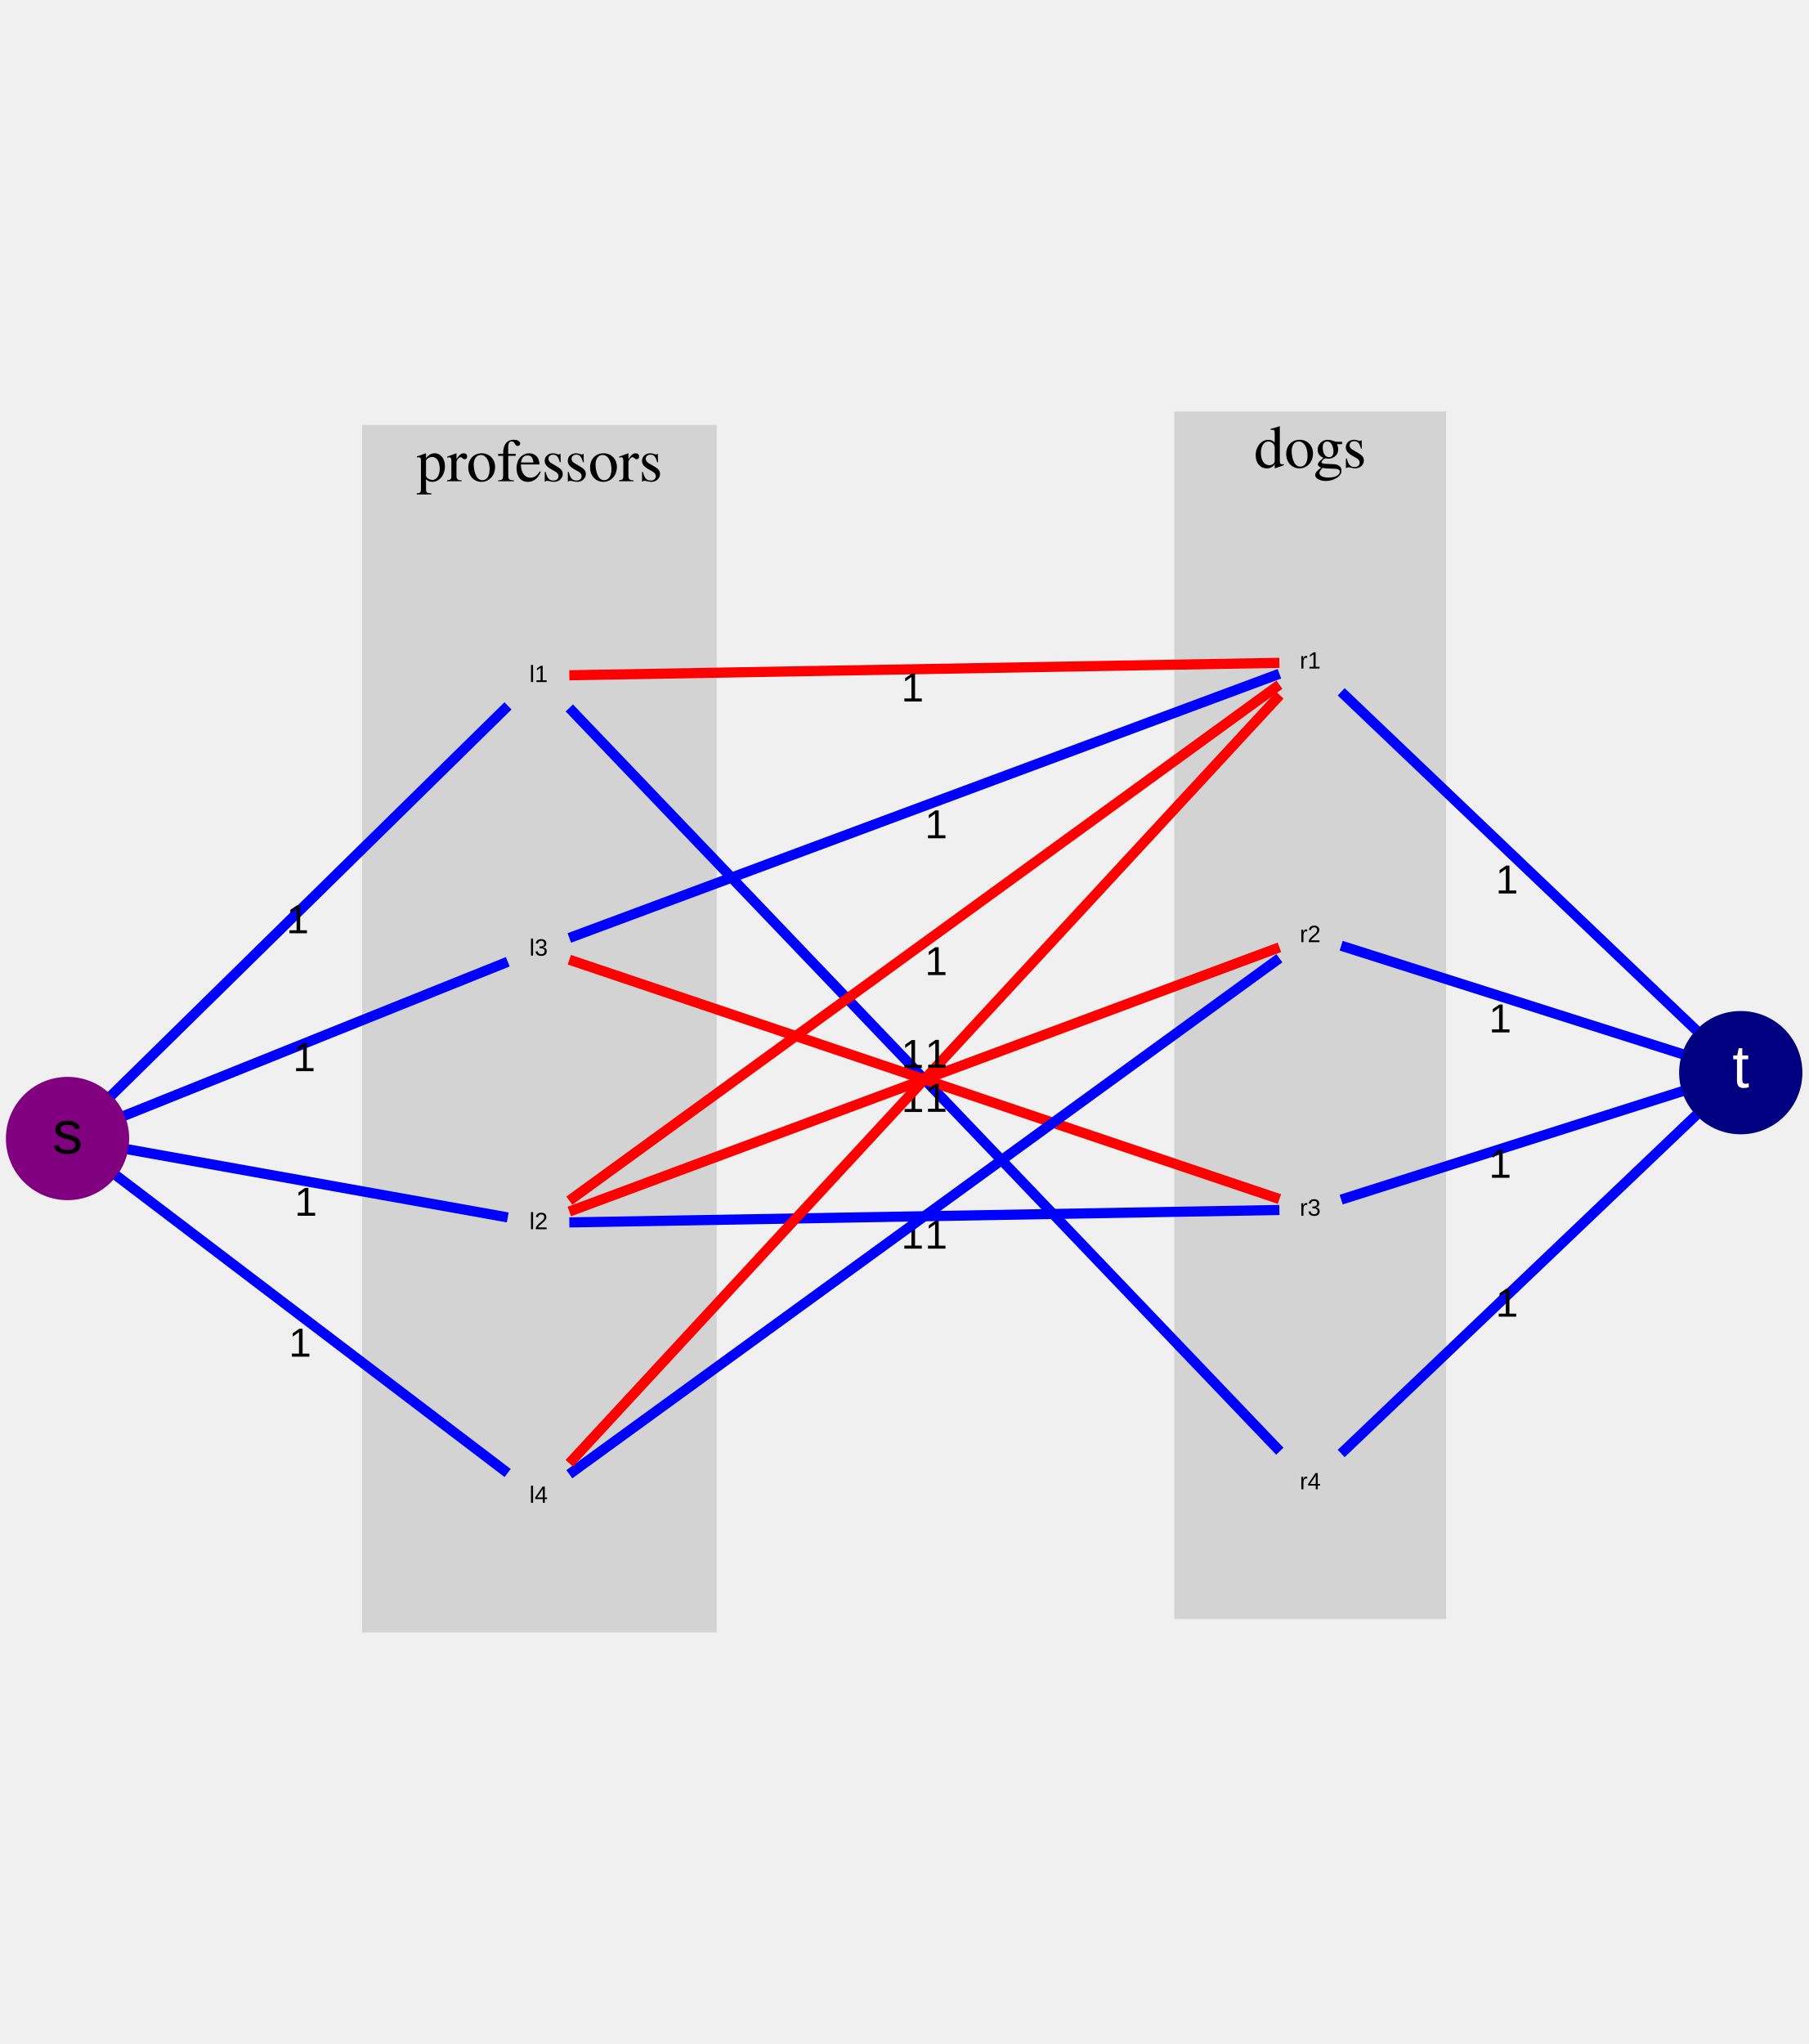
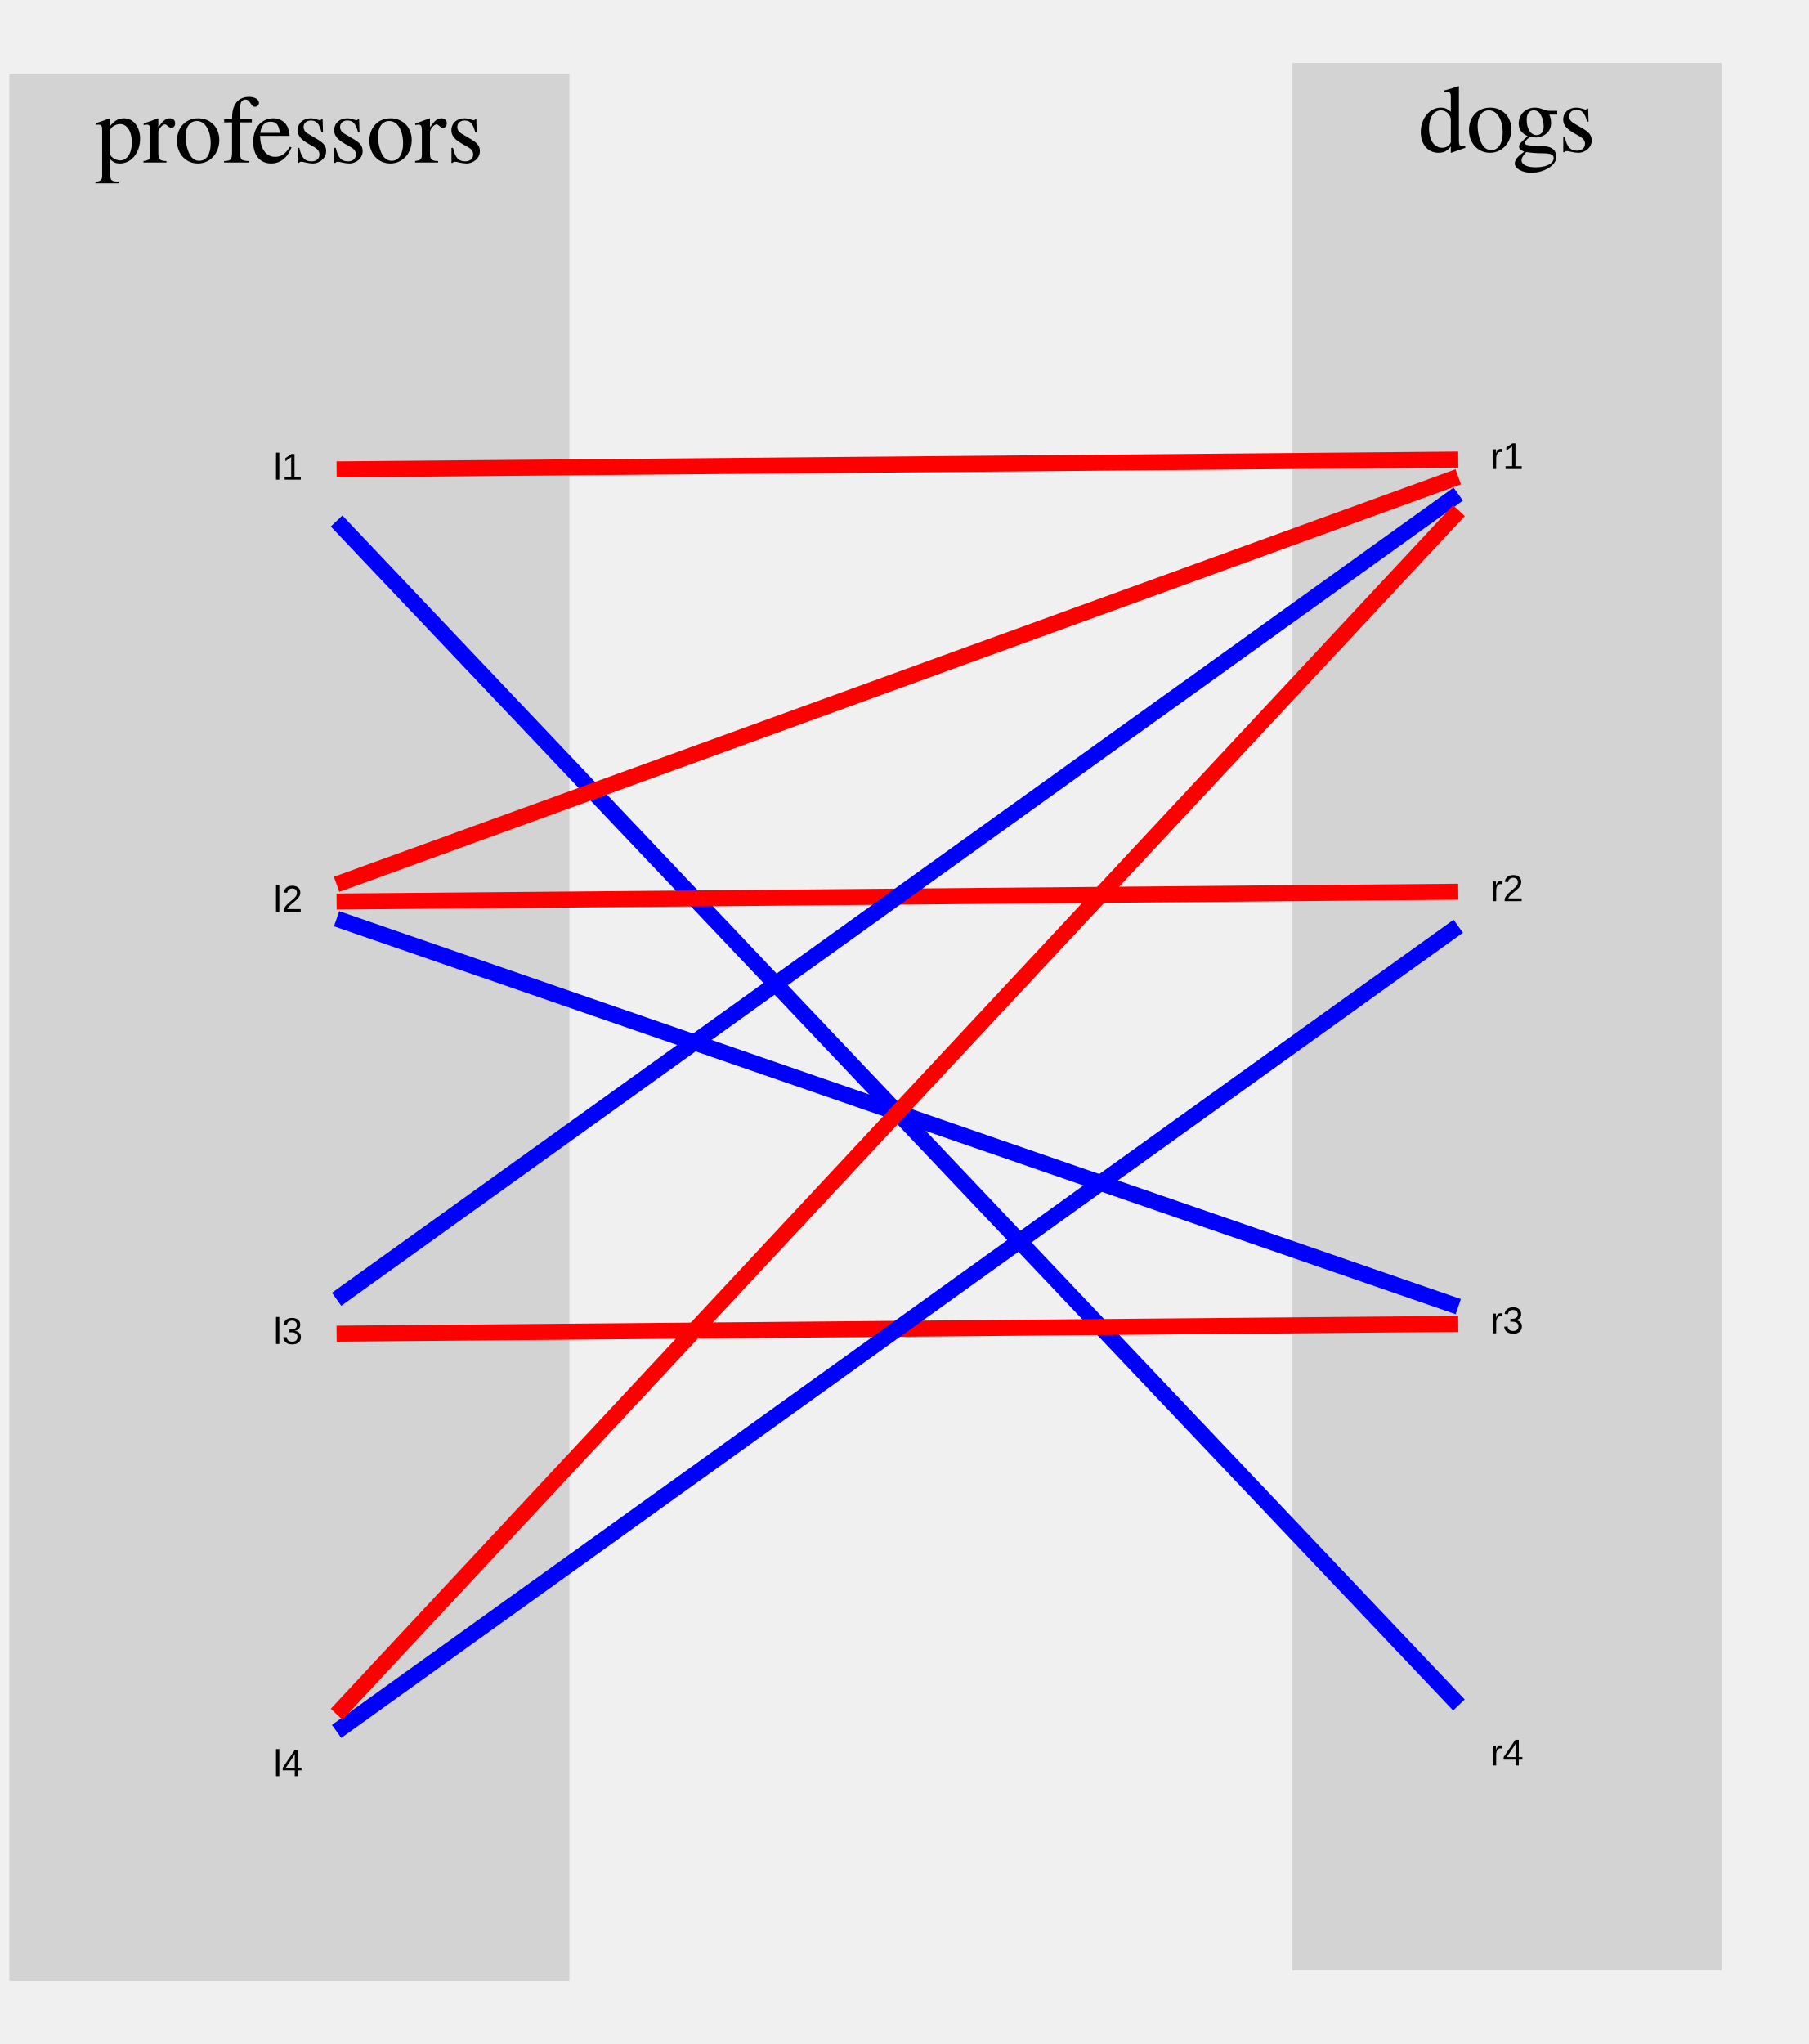
- <svg xmlns="http://www.w3.org/2000/svg" width="818.88" height="925.44" viewBox="0.00 0.00 1071.00 746.00">
-   <g id="graph0" class="graph" transform="scale(1 1) rotate(0) translate(4 742)">
+ <svg xmlns="http://www.w3.org/2000/svg" width="818.88" height="925.44" viewBox="0.00 0.00 678.00 742.00">
+   <g id="graph0" class="graph" transform="scale(1 1) rotate(0) translate(4 738)">
    <g id="clust1" class="cluster">
-       <polygon fill="lightgrey" stroke="lightgrey" points="211,-8 211,-722 420,-722 420,-8 211,-8" />
-       <text text-anchor="middle" x="315.5" y="-689.2" font-family="Times,serif" font-size="36.00">professors</text>
+       <polygon fill="lightgrey" stroke="lightgrey" points="0,-8 0,-722 209,-722 209,-8 0,-8" />
+       <text text-anchor="middle" x="104.5" y="-689.2" font-family="Times,serif" font-size="36.00">professors</text>
    </g>
    <g id="clust2" class="cluster">
-       <polygon fill="lightgrey" stroke="lightgrey" points="692,-16 692,-730 852,-730 852,-16 692,-16" />
-       <text text-anchor="middle" x="772" y="-697.2" font-family="Times,serif" font-size="36.00">dogs</text>
+       <polygon fill="lightgrey" stroke="lightgrey" points="481,-12 481,-726 641,-726 641,-12 481,-12" />
+       <text text-anchor="middle" x="561" y="-693.2" font-family="Times,serif" font-size="36.00">dogs</text>
    </g>
    <g id="node1" class="node">
-       <polygon fill="transparent" stroke="transparent" points="387,-665.5 243,-665.5 243,-664.5 387,-664.5 387,-665.5" />
+       <polygon fill="transparent" stroke="transparent" points="176,-665.5 32,-665.5 32,-664.5 176,-664.5 176,-665.5" />
    </g>
    <g id="node2" class="node">
-       <polygon fill="none" stroke="transparent" points="333,-646 297,-646 297,-502 333,-502 333,-646" />
-       <text text-anchor="middle" x="315" y="-570.3" font-family="Arial" font-size="14.00">l1</text>
+       <polygon fill="none" stroke="transparent" points="122,-646 86,-646 86,-502 122,-502 122,-646" />
+       <text text-anchor="middle" x="104" y="-570.3" font-family="Arial" font-size="14.00">l1</text>
    </g>
    <g id="node7" class="node">
-       <polygon fill="none" stroke="transparent" points="790,-492 754,-492 754,-348 790,-348 790,-492" />
-       <text text-anchor="middle" x="772" y="-416.3" font-family="Arial" font-size="14.00">r2</text>
+       <polygon fill="none" stroke="transparent" points="579,-488 543,-488 543,-344 579,-344 579,-488" />
+       <text text-anchor="middle" x="561" y="-412.3" font-family="Arial" font-size="14.00">r2</text>
    </g>
    <g id="node8" class="node">
-       <polygon fill="none" stroke="transparent" points="790,-330 754,-330 754,-186 790,-186 790,-330" />
-       <text text-anchor="middle" x="772" y="-254.3" font-family="Arial" font-size="14.00">r3</text>
+       <polygon fill="none" stroke="transparent" points="579,-326 543,-326 543,-182 579,-182 579,-326" />
+       <text text-anchor="middle" x="561" y="-250.3" font-family="Arial" font-size="14.00">r3</text>
    </g>
    <g id="node9" class="node">
-       <polygon fill="none" stroke="transparent" points="790,-654 754,-654 754,-510 790,-510 790,-654" />
-       <text text-anchor="middle" x="772" y="-578.3" font-family="Arial" font-size="14.00">r1</text>
+       <polygon fill="none" stroke="transparent" points="579,-650 543,-650 543,-506 579,-506 579,-650" />
+       <text text-anchor="middle" x="561" y="-574.3" font-family="Arial" font-size="14.00">r1</text>
+     </g>
+     <g id="edge3" class="edge">
+       <path fill="none" stroke="red" stroke-width="6" d="M122.2,-574.16C195.57,-574.8 469.28,-577.2 542.75,-577.84" />
+     </g>
+     <g id="node10" class="node">
+       <polygon fill="none" stroke="transparent" points="579,-164 543,-164 543,-20 579,-20 579,-164" />
+       <text text-anchor="middle" x="561" y="-88.3" font-family="Arial" font-size="14.00">r4</text>
+     </g>
+     <g id="edge6" class="edge">
+       <path fill="none" stroke="blue" stroke-width="6" d="M122.2,-554.81C195.66,-477.33 469.9,-188.08 543,-110.99" />
+     </g>
+     <g id="node3" class="node">
+       <polygon fill="none" stroke="transparent" points="122,-484 86,-484 86,-340 122,-340 122,-484" />
+       <text text-anchor="middle" x="104" y="-408.3" font-family="Arial" font-size="14.00">l2</text>
+     </g>
+     <g id="edge8" class="edge">
+       <path fill="none" stroke="red" stroke-width="6" d="M122.2,-412.16C195.57,-412.8 469.28,-415.2 542.75,-415.84" />
+     </g>
+     <g id="edge9" class="edge">
+       <path fill="none" stroke="blue" stroke-width="6" d="M122.2,-405.71C195.57,-380.34 469.28,-285.71 542.75,-260.31" />
+     </g>
+     <g id="edge7" class="edge">
+       <path fill="none" stroke="red" stroke-width="6" d="M122.2,-418.61C195.57,-445.26 469.28,-544.68 542.75,-571.37" />
+     </g>
+     <g id="node4" class="node">
+       <polygon fill="none" stroke="transparent" points="122,-322 86,-322 86,-178 122,-178 122,-322" />
+       <text text-anchor="middle" x="104" y="-246.3" font-family="Arial" font-size="14.00">l3</text>
+     </g>
+     <g id="edge13" class="edge">
+       <path fill="none" stroke="red" stroke-width="6" d="M122.2,-250.16C195.57,-250.8 469.28,-253.2 542.75,-253.84" />
    </g>
    <g id="edge11" class="edge">
-       <path fill="none" stroke="red" stroke-width="6" d="M333.2,-574.32C406.57,-575.6 680.28,-580.39 753.75,-581.68" />
-       <text text-anchor="middle" x="536.47" y="-558.8" font-family="Arial" font-size="24.00">1</text>
+       <path fill="none" stroke="blue" stroke-width="6" d="M122.2,-263.06C195.57,-315.72 469.28,-512.17 542.75,-564.9" />
    </g>
-     <g id="node10" class="node">
-       <polygon fill="none" stroke="transparent" points="790,-168 754,-168 754,-24 790,-24 790,-168" />
-       <text text-anchor="middle" x="772" y="-92.3" font-family="Arial" font-size="14.00">r4</text>
-     </g>
-     <g id="edge14" class="edge">
-       <path fill="none" stroke="blue" stroke-width="6" d="M333.2,-554.97C406.66,-478.13 680.9,-191.29 754,-114.83" />
-       <text text-anchor="middle" x="536.6" y="-315.7" font-family="Arial" font-size="24.00">1</text>
-     </g>
-     <g id="node3" class="node">
-       <polygon fill="none" stroke="transparent" points="333,-322 297,-322 297,-178 333,-178 333,-322" />
-       <text text-anchor="middle" x="315" y="-246.3" font-family="Arial" font-size="14.00">l2</text>
+     <g id="node5" class="node">
+       <polygon fill="none" stroke="transparent" points="122,-160 86,-160 86,-16 122,-16 122,-160" />
+       <text text-anchor="middle" x="104" y="-84.3" font-family="Arial" font-size="14.00">l4</text>
    </g>
    <g id="edge16" class="edge">
-       <path fill="none" stroke="red" stroke-width="6" d="M333.2,-256.77C406.57,-284.06 680.28,-385.88 753.75,-413.21" />
-       <text text-anchor="middle" x="536.47" y="-341.79" font-family="Arial" font-size="24.00">1</text>
-     </g>
-     <g id="edge17" class="edge">
-       <path fill="none" stroke="blue" stroke-width="6" d="M333.2,-250.32C406.57,-251.6 680.28,-256.39 753.75,-257.68" />
-       <text text-anchor="middle" x="536.47" y="-234.8" font-family="Arial" font-size="24.00">1</text>
+       <path fill="none" stroke="blue" stroke-width="6" d="M122.2,-101.06C195.57,-153.72 469.28,-350.17 542.75,-402.9" />
    </g>
    <g id="edge15" class="edge">
-       <path fill="none" stroke="red" stroke-width="6" d="M333.2,-263.22C406.57,-316.53 680.28,-515.37 753.75,-568.74" />
-       <text text-anchor="middle" x="550.47" y="-396.78" font-family="Arial" font-size="24.00">1</text>
-     </g>
-     <g id="node4" class="node">
-       <polygon fill="none" stroke="transparent" points="333,-484 297,-484 297,-340 333,-340 333,-484" />
-       <text text-anchor="middle" x="315" y="-408.3" font-family="Arial" font-size="14.00">l3</text>
-     </g>
-     <g id="edge21" class="edge">
-       <path fill="none" stroke="red" stroke-width="6" d="M333.2,-405.87C406.57,-381.14 680.28,-288.91 753.75,-264.15" />
-       <text text-anchor="middle" x="550.47" y="-315.81" font-family="Arial" font-size="24.00">1</text>
-     </g>
-     <g id="edge19" class="edge">
-       <path fill="none" stroke="blue" stroke-width="6" d="M333.2,-418.77C406.57,-446.06 680.28,-547.88 753.75,-575.21" />
-       <text text-anchor="middle" x="550.47" y="-477.79" font-family="Arial" font-size="24.00">1</text>
-     </g>
-     <g id="node5" class="node">
-       <polygon fill="none" stroke="transparent" points="333,-160 297,-160 297,-16 333,-16 333,-160" />
-       <text text-anchor="middle" x="315" y="-84.3" font-family="Arial" font-size="14.00">l4</text>
-     </g>
-     <g id="edge24" class="edge">
-       <path fill="none" stroke="blue" stroke-width="6" d="M333.2,-101.22C406.57,-154.53 680.28,-353.37 753.75,-406.74" />
-       <text text-anchor="middle" x="550.47" y="-234.78" font-family="Arial" font-size="24.00">1</text>
-     </g>
-     <g id="edge23" class="edge">
-       <path fill="none" stroke="red" stroke-width="6" d="M333.2,-107.67C406.66,-187.08 680.9,-483.52 754,-562.54" />
-       <text text-anchor="middle" x="550.6" y="-341.91" font-family="Arial" font-size="24.00">1</text>
+       <path fill="none" stroke="red" stroke-width="6" d="M122.2,-107.51C195.66,-186.27 469.9,-480.32 543,-558.7" />
    </g>
    <g id="node11" class="node">
</g>
-     <g id="node14" class="node">
+     <g id="node12" class="node">
</g>
    <g id="node6" class="node">
-       <polygon fill="transparent" stroke="transparent" points="844,-673.5 700,-673.5 700,-672.5 844,-672.5 844,-673.5" />
-     </g>
-     <g id="node13" class="node">
-       <ellipse fill="navy" stroke="navy" cx="1027" cy="-339" rx="36" ry="36" />
-       <text text-anchor="middle" x="1027" y="-330.2" font-family="Arial" font-size="36.00" fill="white">t</text>
-     </g>
-     <g id="edge8" class="edge">
-       <path fill="none" stroke="blue" stroke-width="6" d="M790.34,-414.17C832.71,-400.72 937.94,-367.29 992.68,-349.9" />
-       <text text-anchor="middle" x="884.51" y="-362.84" font-family="Arial" font-size="24.00">1</text>
-     </g>
-     <g id="edge9" class="edge">
-       <path fill="none" stroke="blue" stroke-width="6" d="M790.34,-263.83C832.71,-277.28 937.94,-310.71 992.68,-328.1" />
-       <text text-anchor="middle" x="884.51" y="-276.76" font-family="Arial" font-size="24.00">1</text>
-     </g>
-     <g id="edge7" class="edge">
-       <path fill="none" stroke="blue" stroke-width="6" d="M790.34,-564.52C834.88,-522.08 948.88,-413.45 1000.68,-364.08" />
-       <text text-anchor="middle" x="888.51" y="-445.1" font-family="Arial" font-size="24.00">1</text>
-     </g>
-     <g id="edge10" class="edge">
-       <path fill="none" stroke="blue" stroke-width="6" d="M790.34,-113.48C834.88,-155.92 948.88,-264.55 1000.68,-313.92" />
-       <text text-anchor="middle" x="888.51" y="-194.5" font-family="Arial" font-size="24.00">1</text>
-     </g>
-     <g id="node12" class="node">
-       <ellipse fill="purple" stroke="purple" cx="36" cy="-300" rx="36" ry="36" />
-       <text text-anchor="middle" x="36" y="-291.2" font-family="Arial" font-size="36.00">s</text>
-     </g>
-     <g id="edge3" class="edge">
-       <path fill="none" stroke="blue" stroke-width="6" d="M61.75,-325.29C117.6,-380.13 248.71,-508.9 296.86,-556.18" />
-       <text text-anchor="middle" x="172.3" y="-421.53" font-family="Arial" font-size="24.00">1</text>
-     </g>
-     <g id="edge4" class="edge">
-       <path fill="none" stroke="blue" stroke-width="6" d="M71.62,-293.62C131.7,-282.85 251.1,-261.45 296.71,-253.28" />
-       <text text-anchor="middle" x="177.16" y="-254.25" font-family="Arial" font-size="24.00">1</text>
-     </g>
-     <g id="edge5" class="edge">
-       <path fill="none" stroke="blue" stroke-width="6" d="M69.65,-313.51C129.08,-337.36 250.66,-386.17 296.74,-404.67" />
-       <text text-anchor="middle" x="176.2" y="-339.89" font-family="Arial" font-size="24.00">1</text>
-     </g>
-     <g id="edge6" class="edge">
-       <path fill="none" stroke="blue" stroke-width="6" d="M64.81,-278.11C122.17,-234.52 249.22,-137.98 296.66,-101.94" />
-       <text text-anchor="middle" x="173.73" y="-170.82" font-family="Arial" font-size="24.00">1</text>
+       <polygon fill="transparent" stroke="transparent" points="633,-669.5 489,-669.5 489,-668.5 633,-668.5 633,-669.5" />
    </g>
  </g>
</svg>
